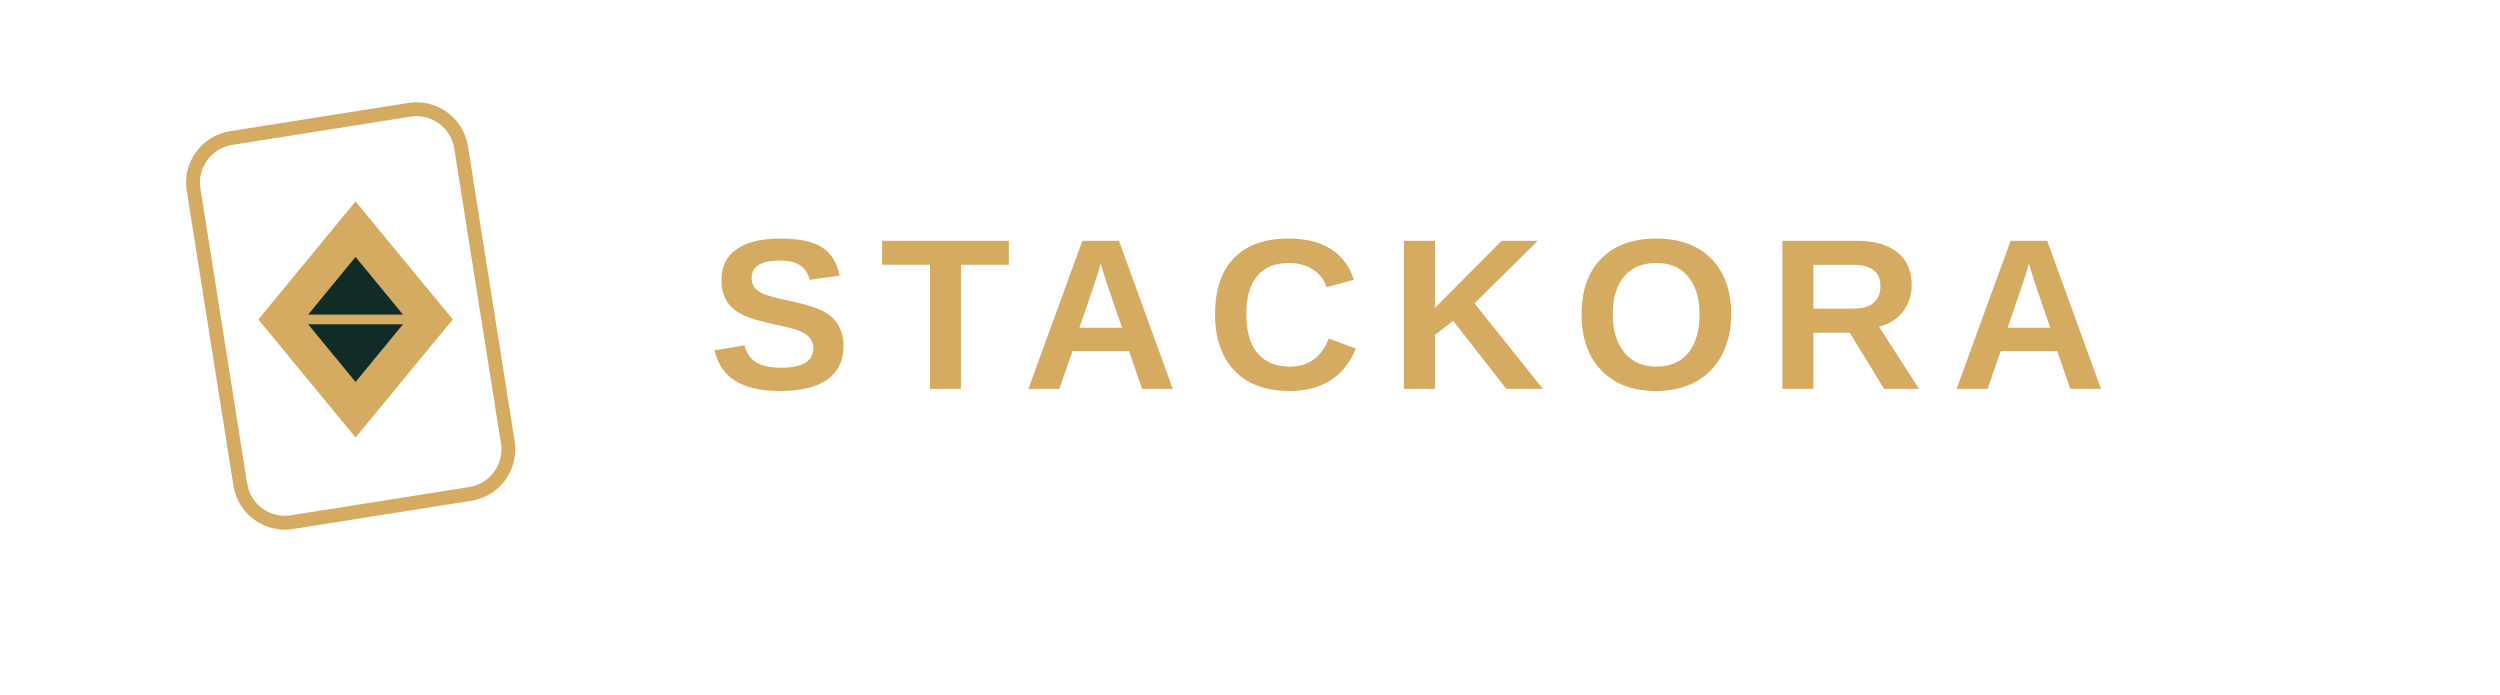
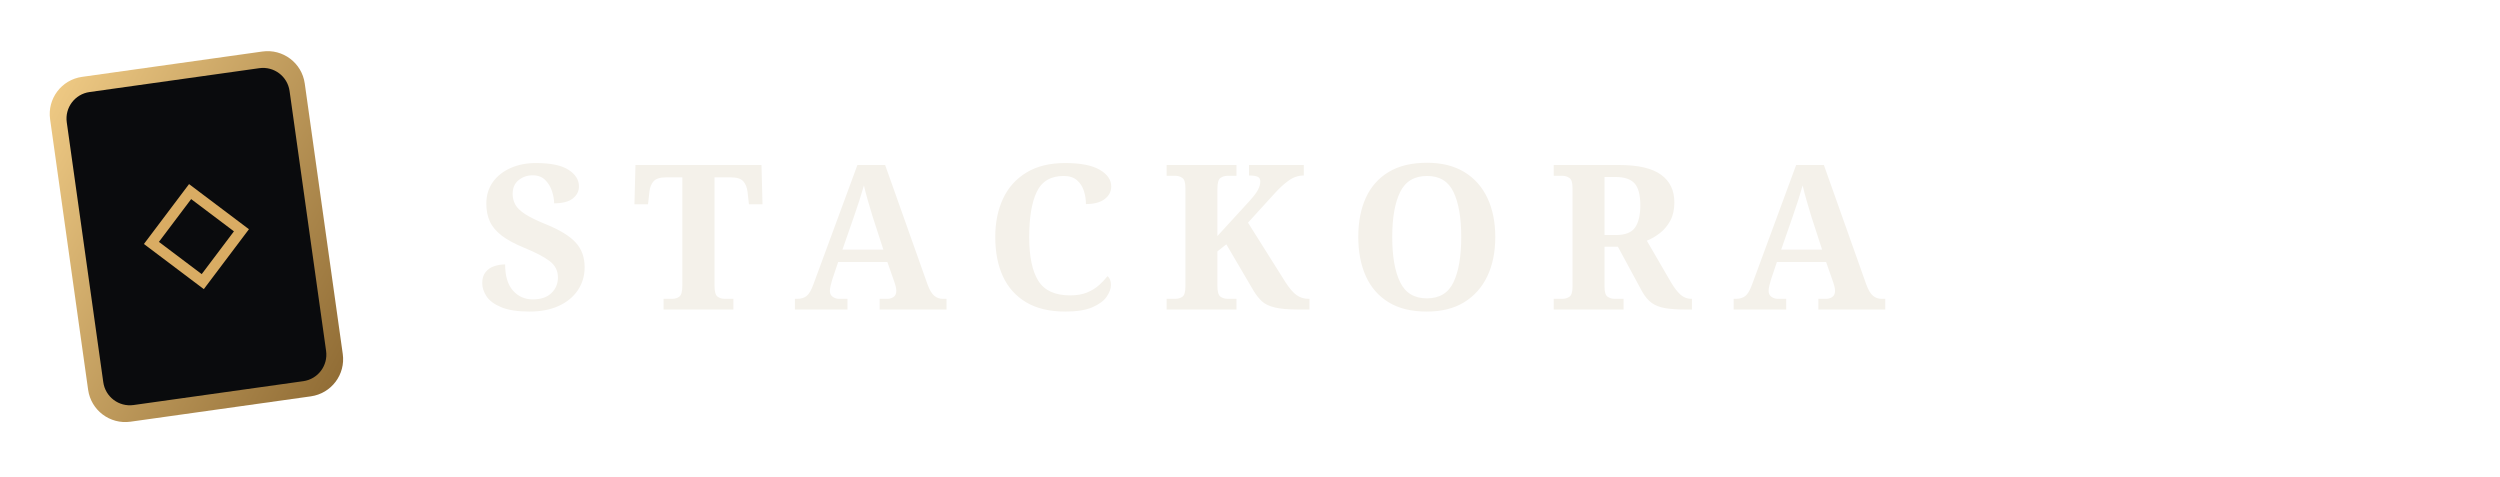
- <svg xmlns="http://www.w3.org/2000/svg" viewBox="0 0 1800 500">
-   <g transform="translate(0 -20) scale(.5)">
-     <rect x="310" y="215" width="390" height="560" rx="65" fill="none" stroke="#D5AB62" stroke-width="20" transform="rotate(-9 505 495)" />
-     <path d="M512 330 L652 500 L512 670 L372 500 Z" fill="#D5AB62" />
-     <path d="M512 410 L586 500 L512 590 L438 500 Z" fill="#102C27" />
-     <path d="M438 500 H586" stroke="#D5AB62" stroke-width="14" />
+ <svg xmlns="http://www.w3.org/2000/svg" viewBox="0 0 420 80" role="img" aria-label="STACKORA">
+   <defs>
+     <linearGradient id="g" x1="0" y1="0" x2="1" y2="1">
+       <stop offset="0" stop-color="#F1CC86" />
+       <stop offset="1" stop-color="#8E6A33" />
+     </linearGradient>
+   </defs>
+   <g transform="translate(6 6) scale(0.45) rotate(-8 60 75)">
+     <rect x="12" y="10" width="96" height="130" rx="14" fill="url(#g)" />
+     <rect x="18" y="16" width="84" height="118" rx="10" fill="#0A0B0D" />
+     <rect x="48" y="63" width="24" height="24" transform="rotate(45 60 75)" fill="none" stroke="#D9AC63" stroke-width="4" />
  </g>
-   <text x="510" y="280" font-family="Arial,sans-serif" font-weight="700" font-size="155" letter-spacing="20" fill="#D5AB62">STACKORA</text>
+   <text x="80" y="52" font-family="Fraunces, Georgia, serif" font-weight="600" font-size="34" letter-spacing="7" fill="#F4F1EA">STACKORA</text>
</svg>
